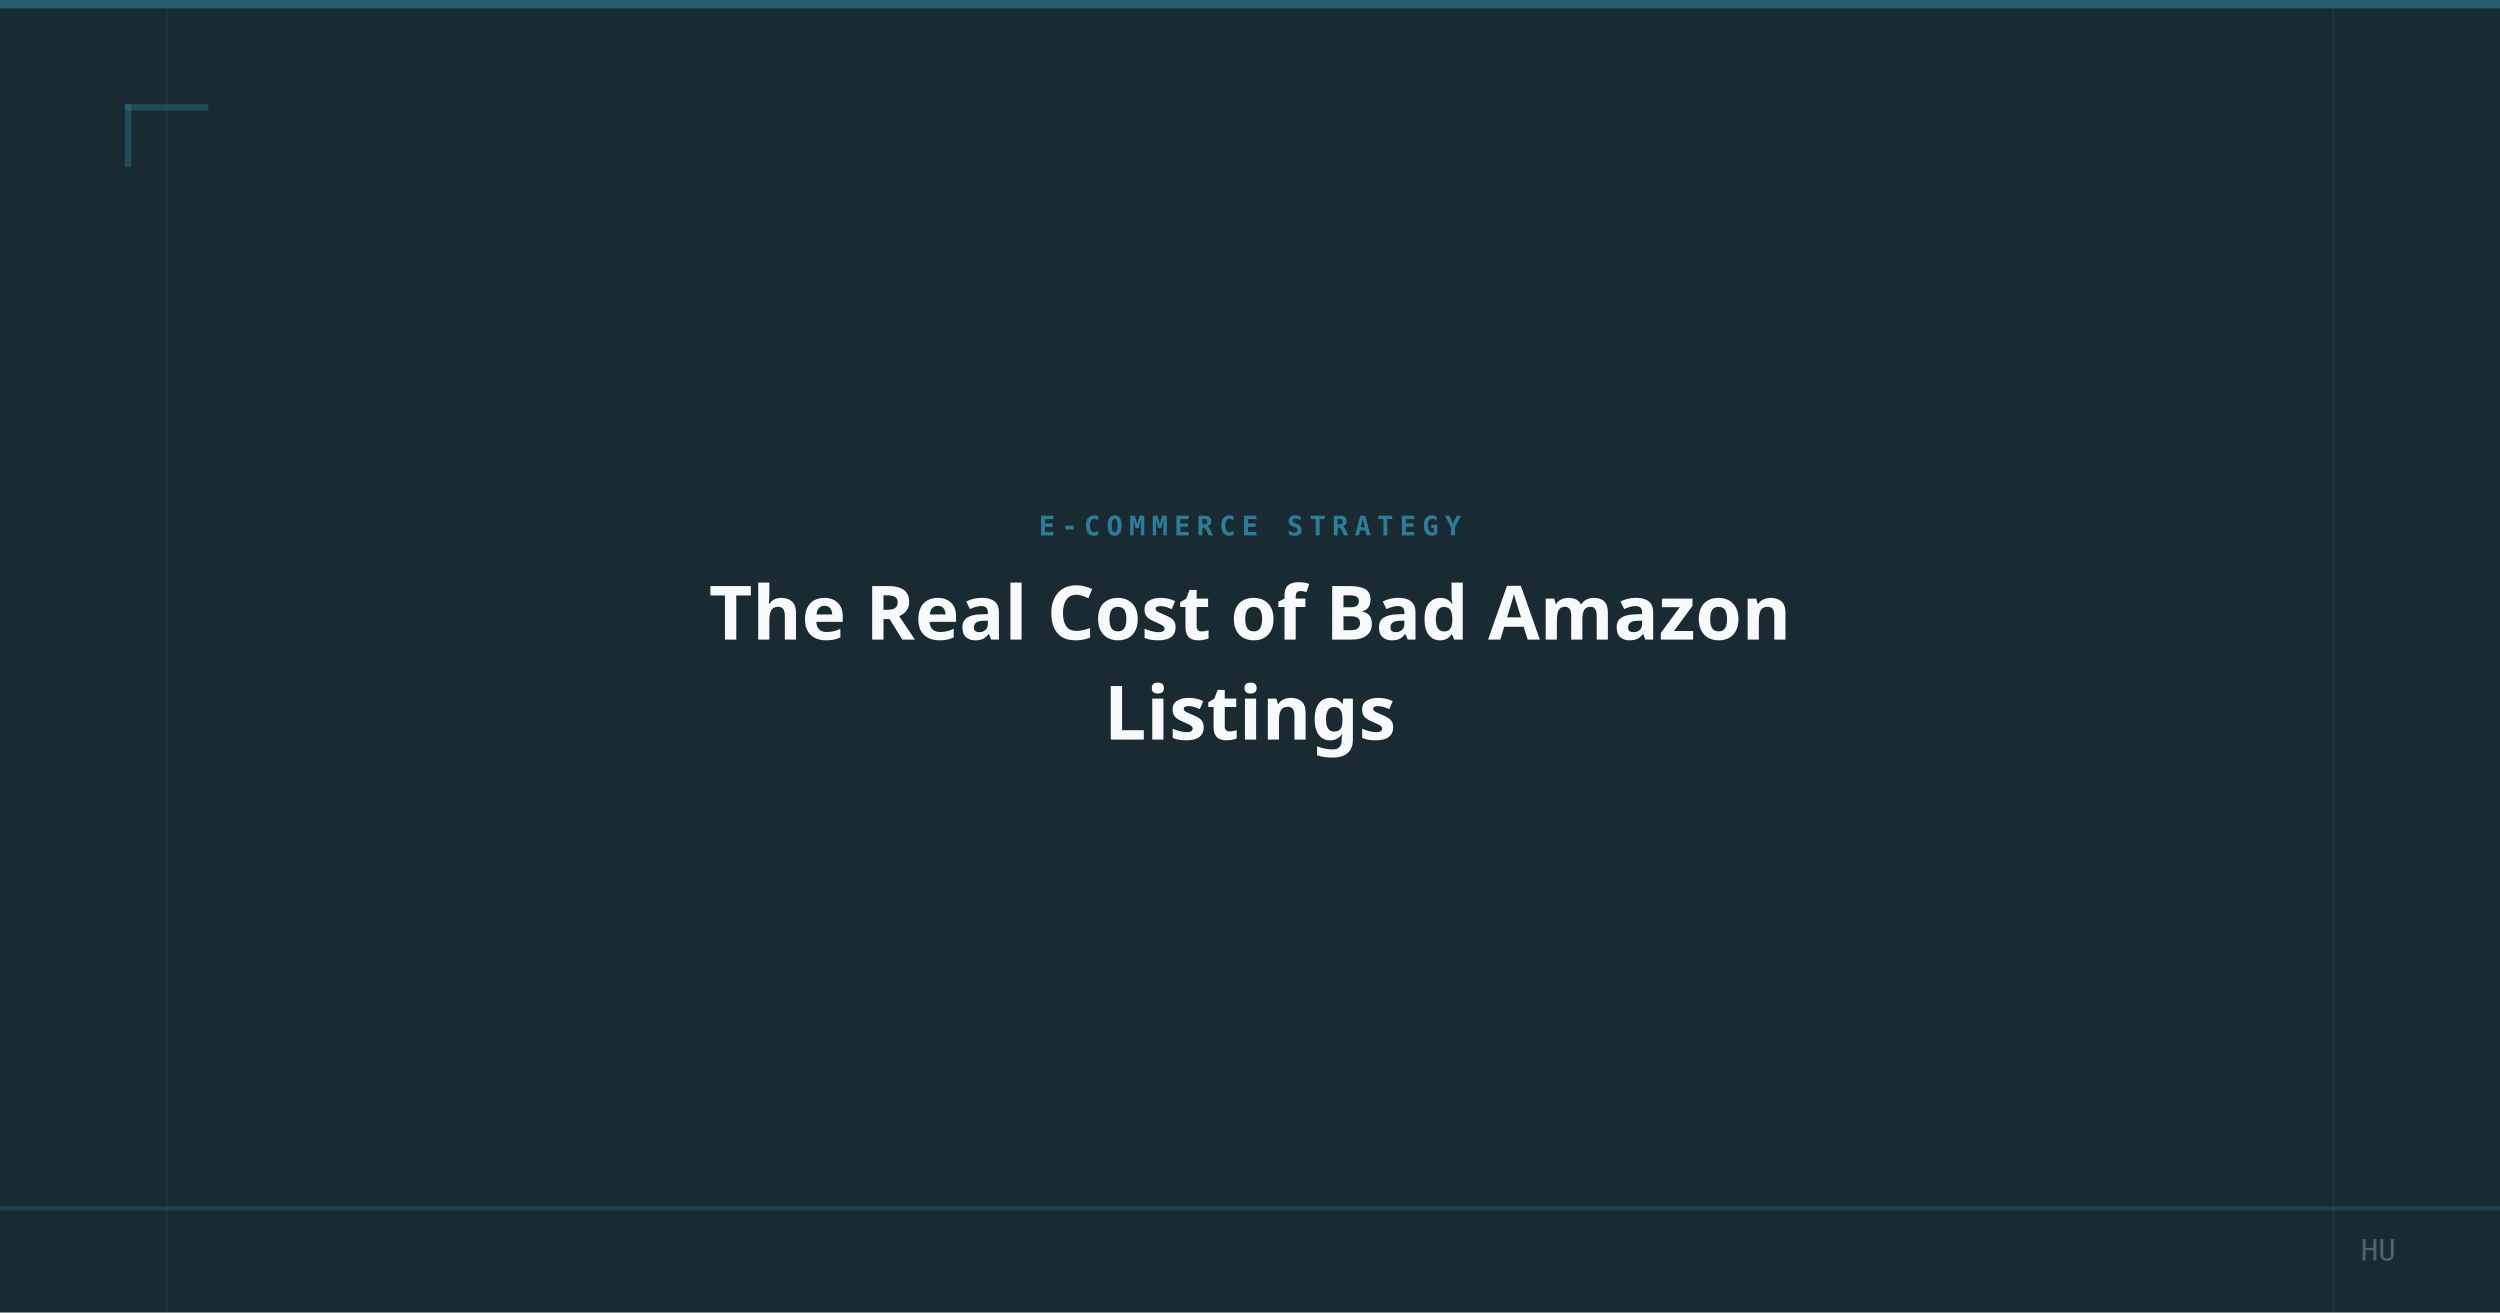
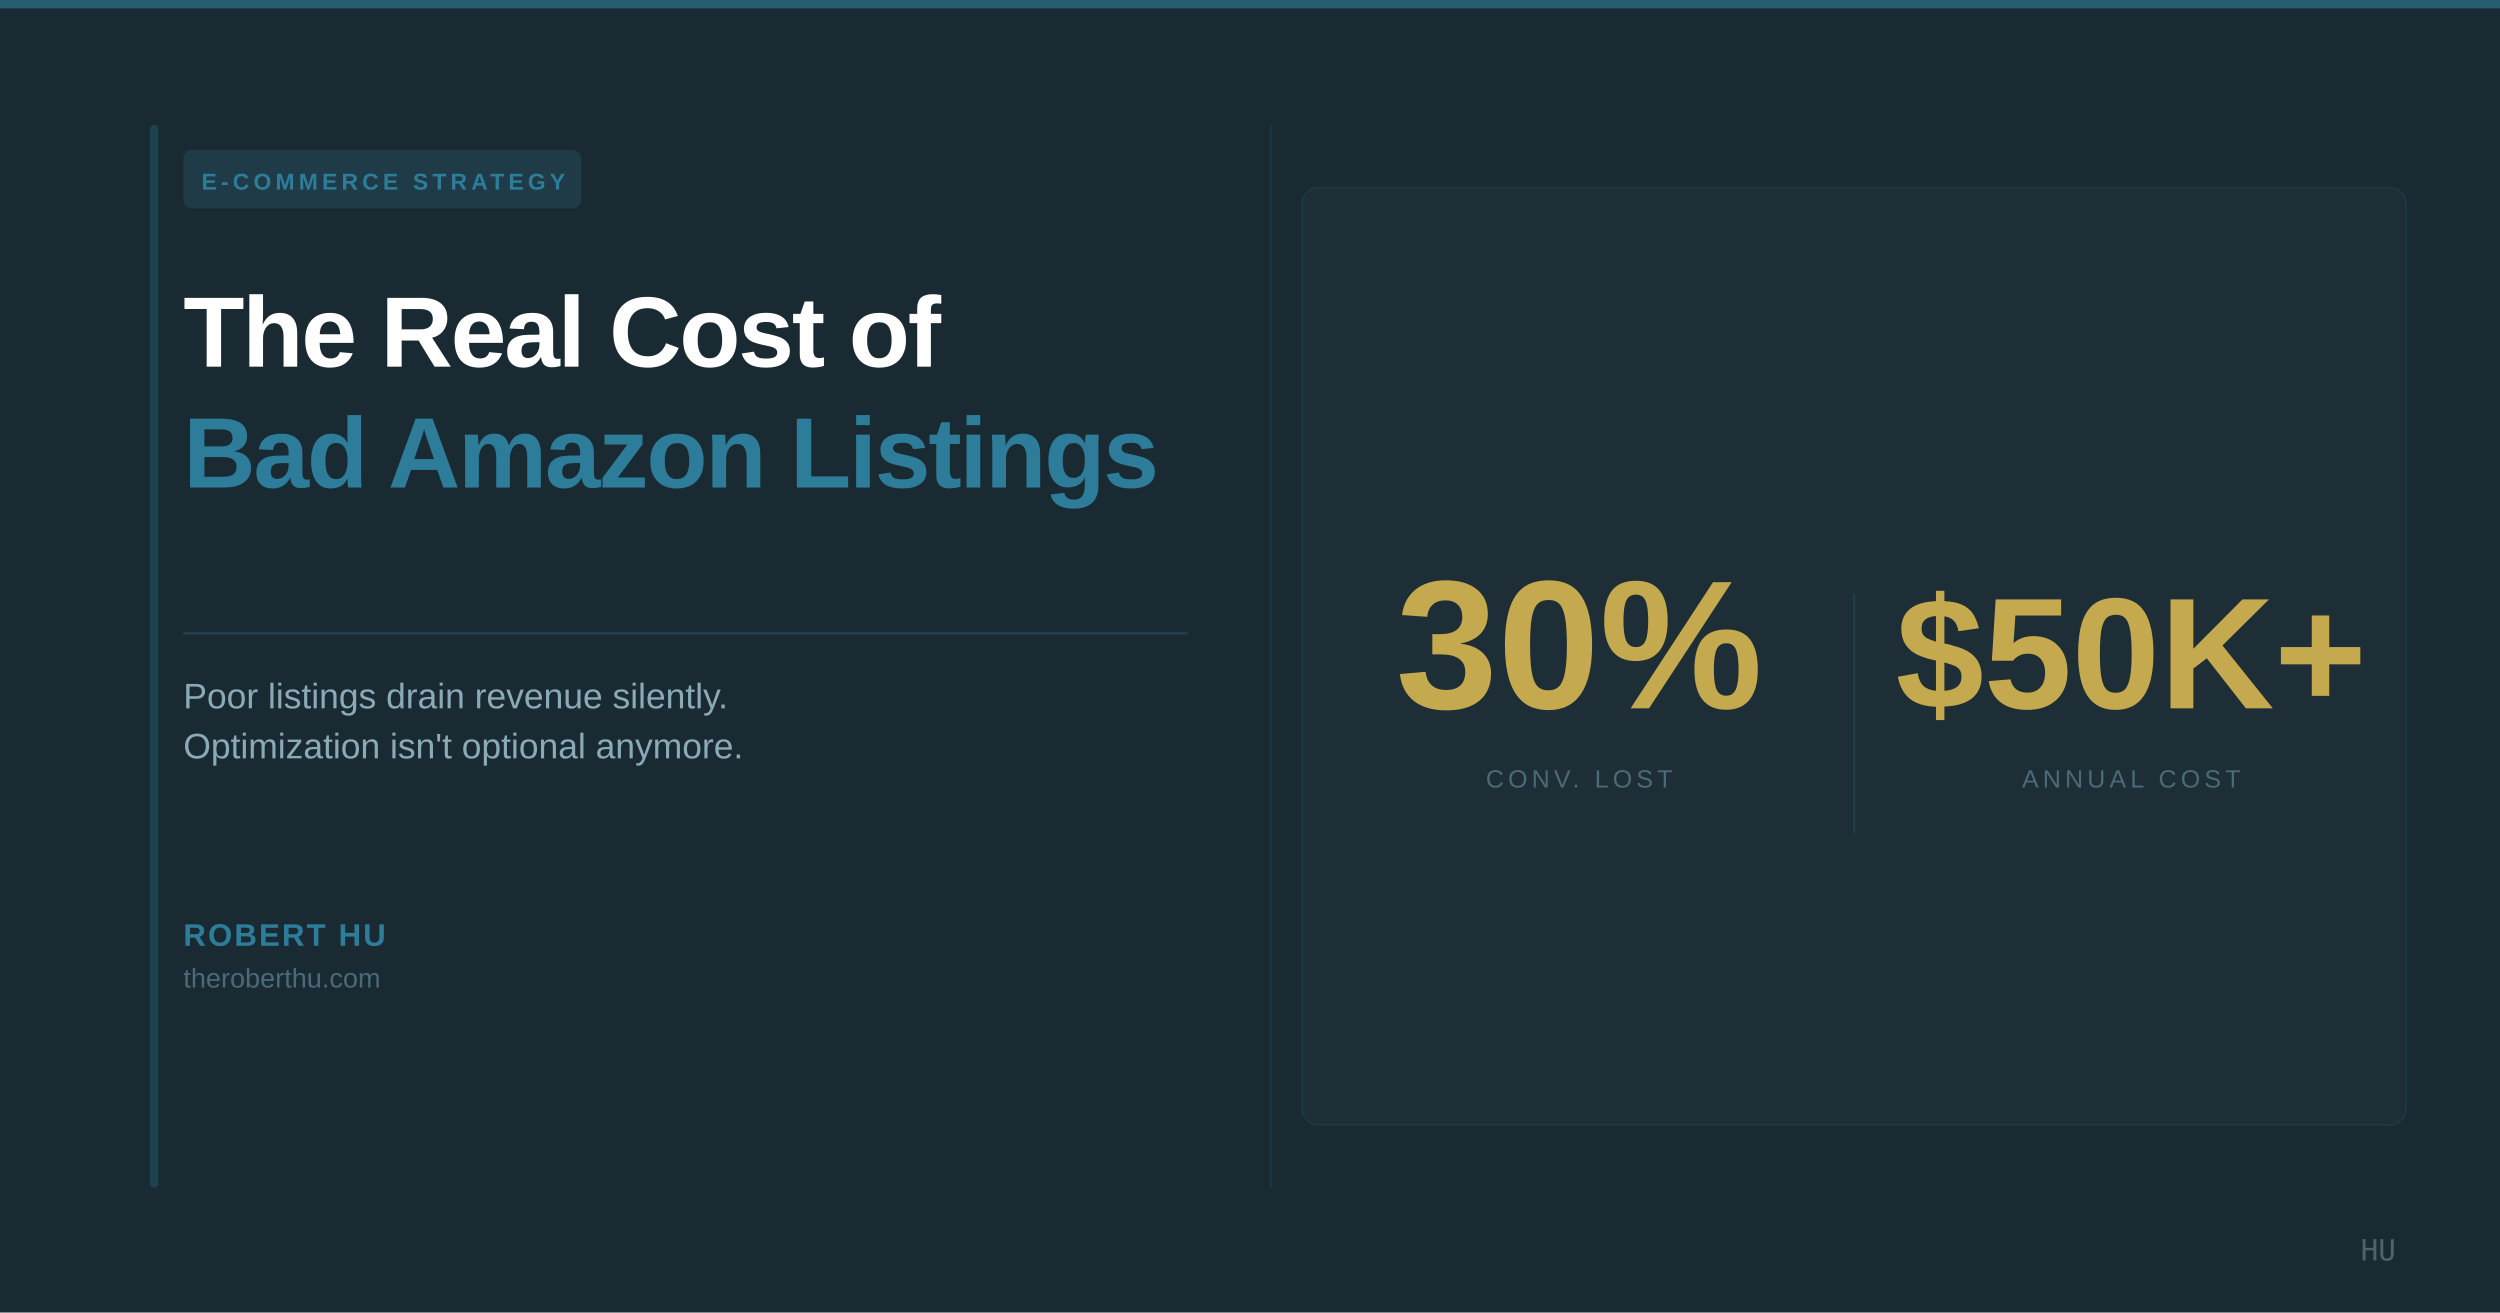
<svg xmlns="http://www.w3.org/2000/svg" width="1200" height="630" viewBox="0 0 1200 630">
  <rect width="1200" height="630" fill="#1a2a32" />
-   <line x1="0" y1="580" x2="1200" y2="580" stroke="#2d7d9a" stroke-width="2" opacity="0.3" />
-   <line x1="80" y1="0" x2="80" y2="630" stroke="#2d7d9a" stroke-width="1" opacity="0.08" />
-   <line x1="1120" y1="0" x2="1120" y2="630" stroke="#2d7d9a" stroke-width="1" opacity="0.08" />
  <rect x="0" y="0" width="1200" height="4" fill="#2d7d9a" opacity="0.6" />
-   <rect x="60" y="50" width="40" height="3" fill="#2d7d9a" opacity="0.4" />
-   <rect x="60" y="50" width="3" height="30" fill="#2d7d9a" opacity="0.4" />
-   <text x="600" y="257" text-anchor="middle" font-family="'JetBrains Mono', monospace" font-size="13" font-weight="600" fill="#2d7d9a" letter-spacing="3" text-transform="uppercase">E-COMMERCE STRATEGY</text>
-   <text x="600" y="307" text-anchor="middle" font-family="'DM Sans', system-ui, sans-serif" font-size="36" font-weight="700" fill="#f7f9fb">The Real Cost of Bad Amazon</text>
-   <text x="600" y="355" text-anchor="middle" font-family="'DM Sans', system-ui, sans-serif" font-size="36" font-weight="700" fill="#f7f9fb">Listings</text>
+   <line x1="610" y1="60" x2="610" y2="570" stroke="#2d7d9a" stroke-opacity="0.15" stroke-width="1" />
+   <rect x="72" y="60" width="4" height="510" rx="2" fill="#2d7d9a" opacity="0.3" />
+   <rect x="88" y="72" width="191" height="28" rx="4" fill="#2d7d9a" opacity="0.2" />
+   <text x="184" y="91" font-family="'Helvetica Neue', Arial, sans-serif" font-size="11" font-weight="600" fill="#2d7d9a" text-anchor="middle" letter-spacing="2">E-COMMERCE STRATEGY</text>
+   <text x="88" y="176" font-family="'Helvetica Neue', Arial, sans-serif" font-size="48" font-weight="700" fill="#ffffff" letter-spacing="-1">The Real Cost of</text>
+   <text x="88" y="234" font-family="'Helvetica Neue', Arial, sans-serif" font-size="48" font-weight="700" fill="#2d7d9a" letter-spacing="-1">Bad Amazon Listings</text>
+   <line x1="88" y1="304" x2="570" y2="304" stroke="#2d7d9a" stroke-opacity="0.35" stroke-width="1" />
+   <text x="88" y="340" font-family="'Helvetica Neue', Arial, sans-serif" font-size="17" fill="#8baab8">Poor listings drain revenue silently.</text>
+   <text x="88" y="364" font-family="'Helvetica Neue', Arial, sans-serif" font-size="17" fill="#8baab8">Optimization isn't optional anymore.</text>
+   <text x="88" y="454" font-family="'Helvetica Neue', Arial, sans-serif" font-size="15" fill="#2d7d9a" font-weight="600" letter-spacing="1">ROBERT HU</text>
+   <text x="88" y="474" font-family="'Helvetica Neue', Arial, sans-serif" font-size="13" fill="#4a6a7a">theroberthu.com</text>
+   <rect x="625" y="90" width="530" height="450" rx="8" fill="#ffffff" fill-opacity="0.02" stroke="#2d7d9a" stroke-opacity="0.12" stroke-width="1" />
+   <text x="758" y="340" font-family="'Helvetica Neue', Arial, sans-serif" font-size="88" font-weight="700" fill="#c5a94e" text-anchor="middle">30%</text>
+   <text x="758" y="378" font-family="'Helvetica Neue', Arial, sans-serif" font-size="12" fill="#4a6a7a" text-anchor="middle" letter-spacing="2">CONV. LOST</text>
+   <line x1="890" y1="285" x2="890" y2="400" stroke="#2d7d9a" stroke-opacity="0.2" stroke-width="1" />
+   <text x="1023" y="340" font-family="'Helvetica Neue', Arial, sans-serif" font-size="76" font-weight="700" fill="#c5a94e" text-anchor="middle">$50K+</text>
+   <text x="1023" y="378" font-family="'Helvetica Neue', Arial, sans-serif" font-size="12" fill="#4a6a7a" text-anchor="middle" letter-spacing="2">ANNUAL COST</text>
  <text x="1150" y="605" text-anchor="end" font-family="'JetBrains Mono', monospace" font-size="14" font-weight="500" fill="#8a9aa2" opacity="0.5">HU</text>
</svg>
